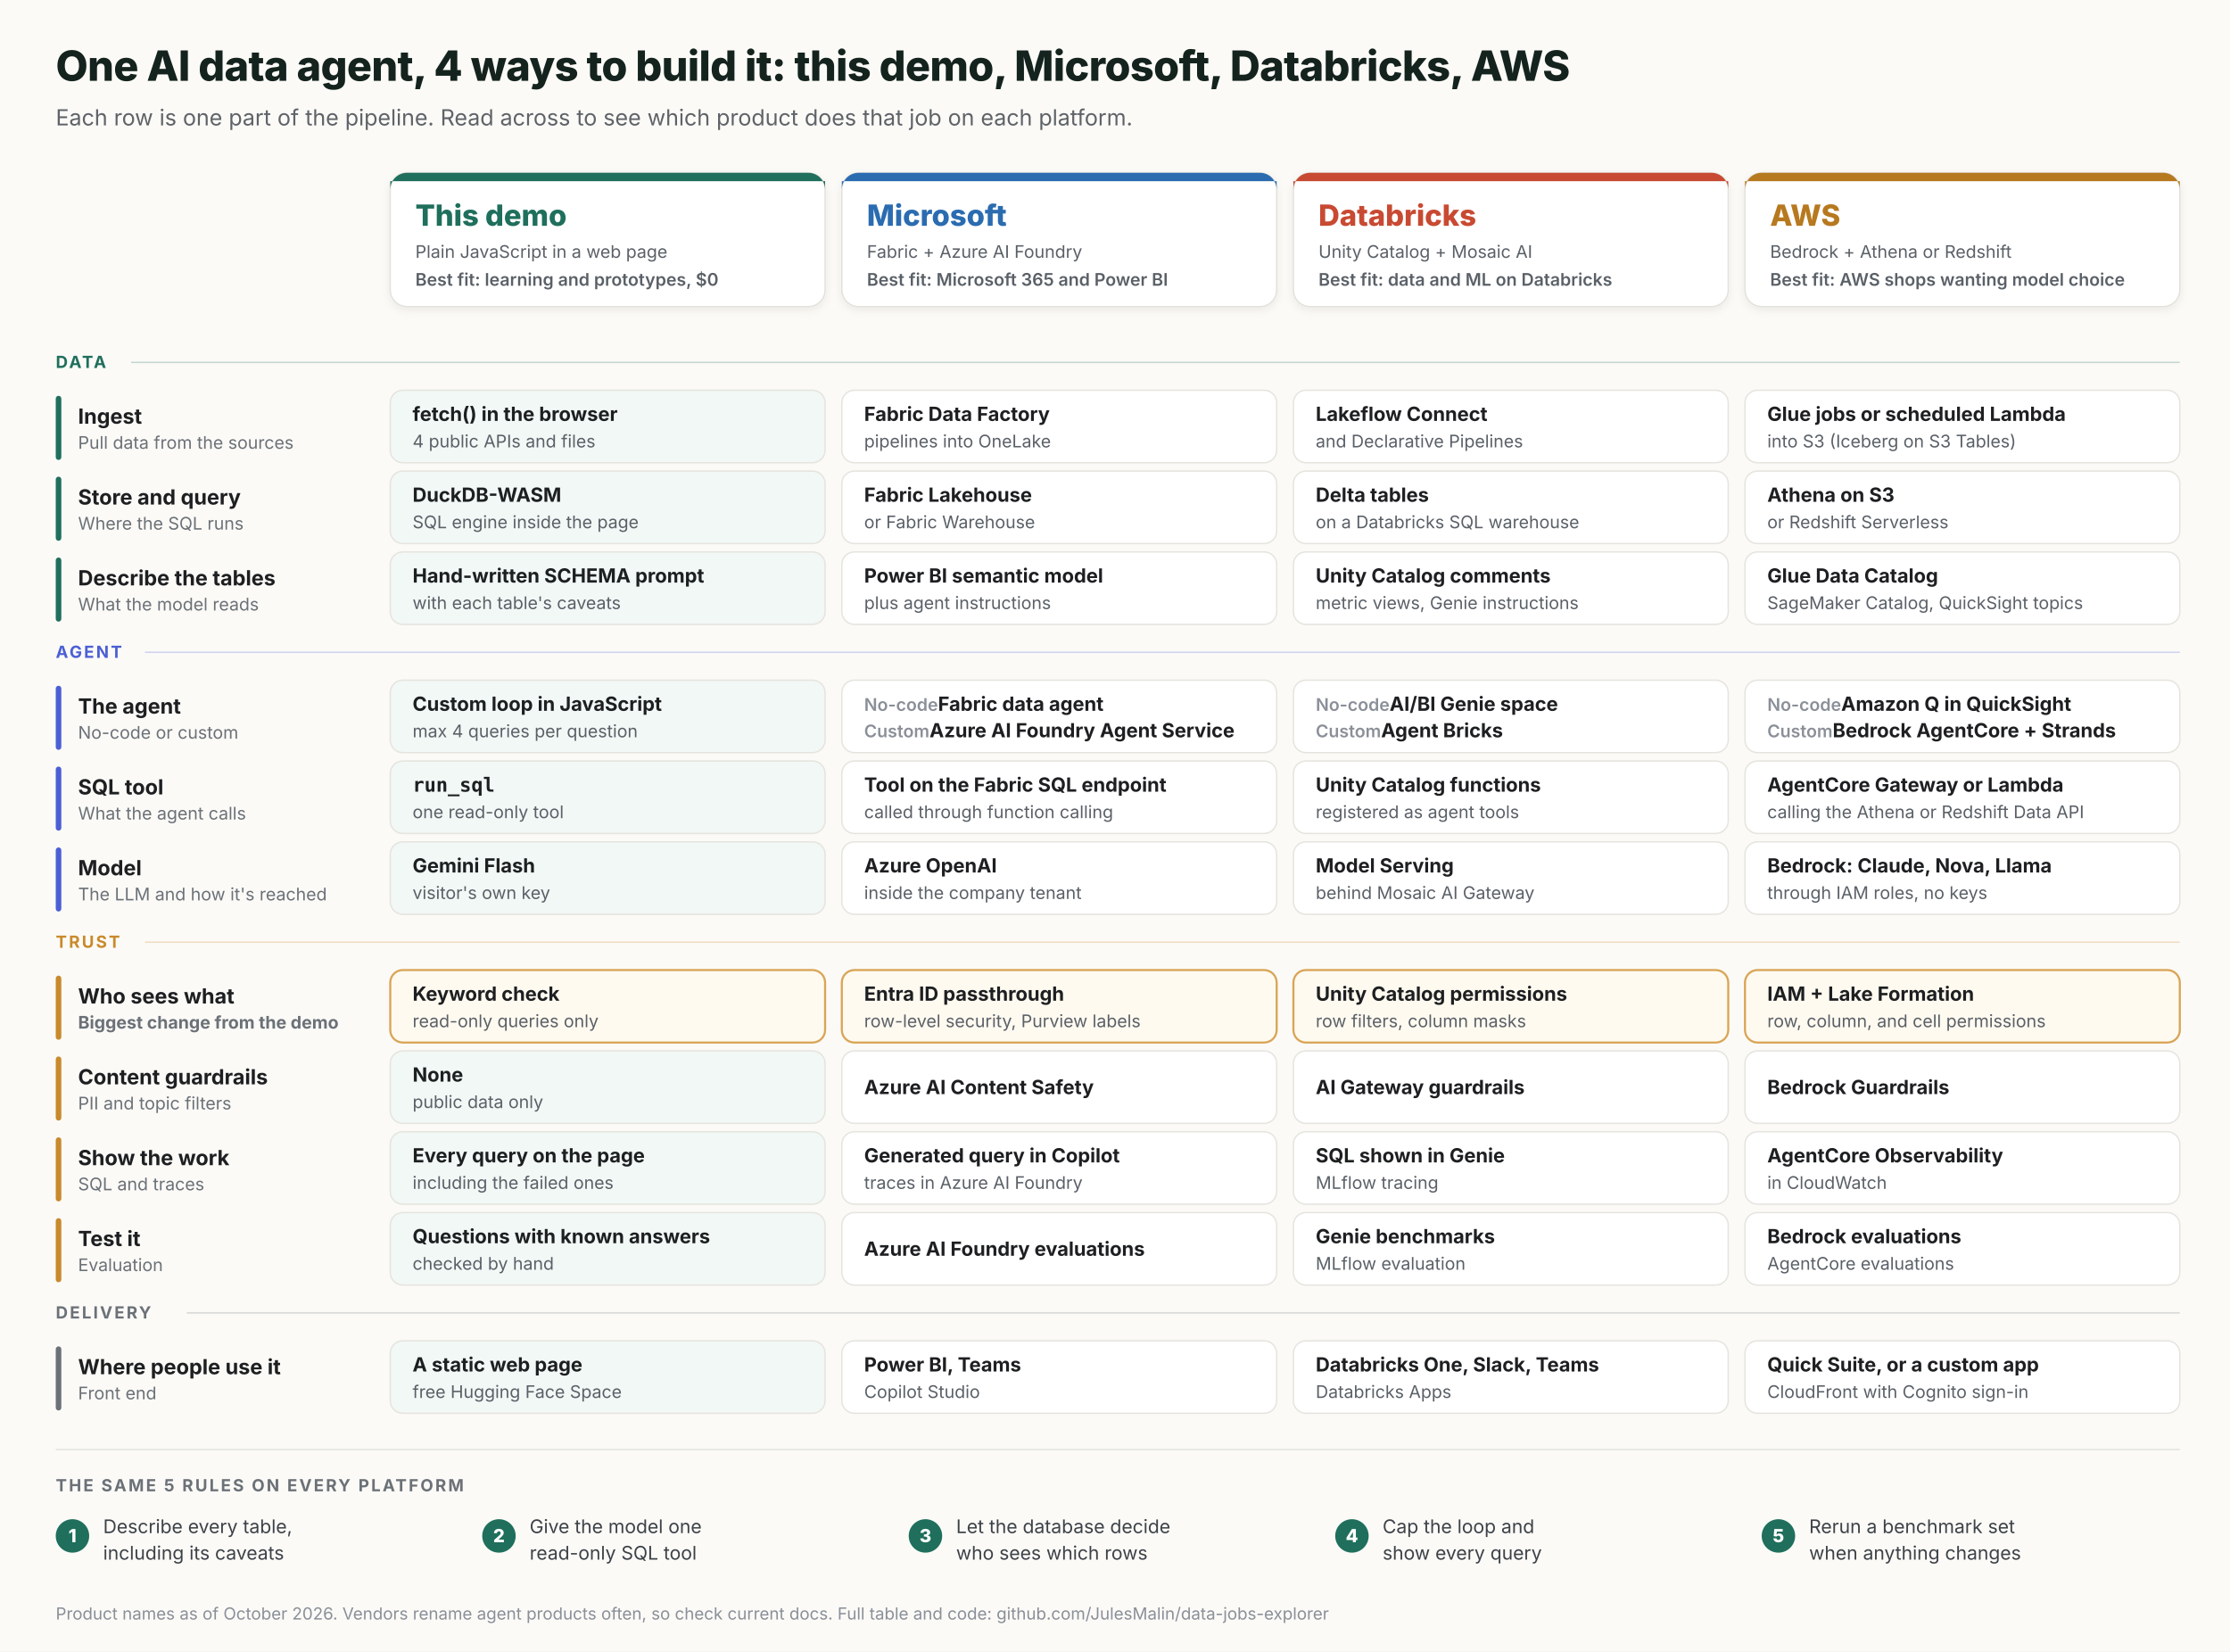
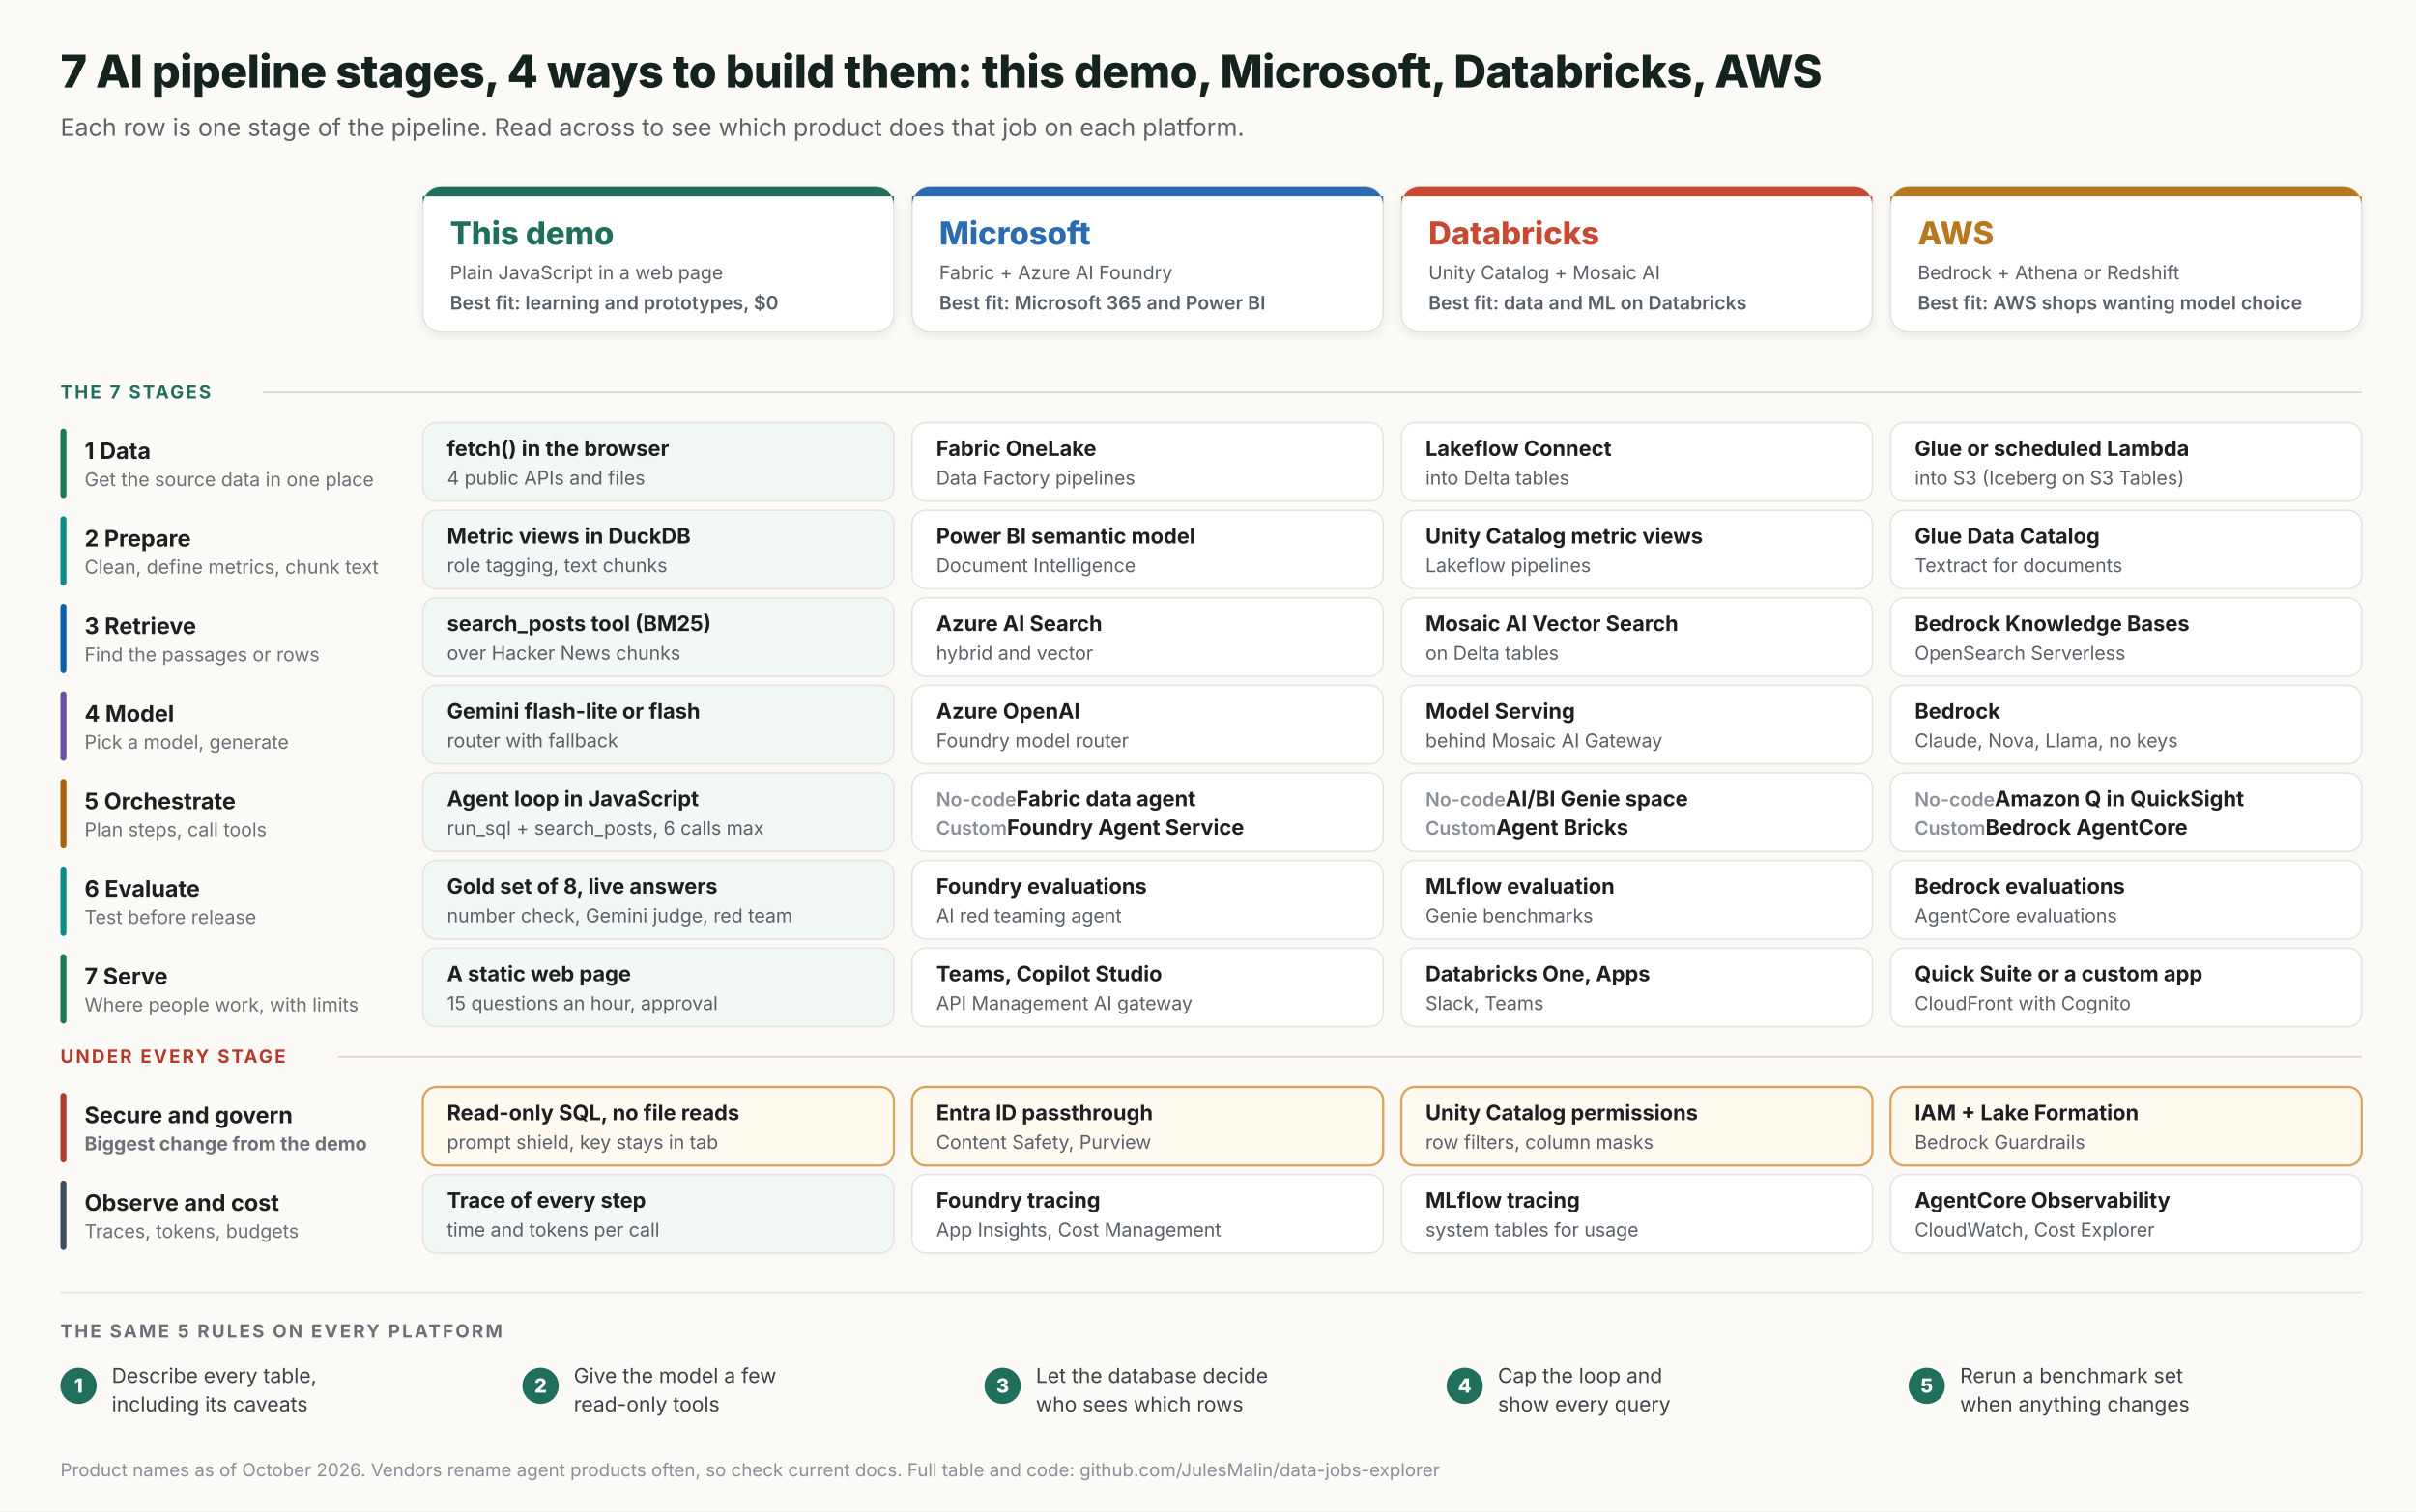
- <svg xmlns="http://www.w3.org/2000/svg" viewBox="0 0 1600 1185" width="1600" height="1185" font-family="Inter, -apple-system, 'Segoe UI', Helvetica, Arial, sans-serif">
+ <svg xmlns="http://www.w3.org/2000/svg" viewBox="0 0 1600 1001" width="1600" height="1001" font-family="Inter, -apple-system, 'Segoe UI', Helvetica, Arial, sans-serif">
  <defs>
    <filter id="sh" x="-5%" y="-10%" width="110%" height="130%">
      <feDropShadow dx="0" dy="2" stdDeviation="3" flood-color="#1d2a25" flood-opacity="0.07" />
    </filter>
    <style>.t{font-size:30px;font-weight:800;fill:#14231e;letter-spacing:-.4px}.st{font-size:16px;fill:#5f6368}.h{font-size:12px;font-weight:700;letter-spacing:1.4px}
.l1{font-size:15px;font-weight:700;fill:#1d1f21}.l2{font-size:12.5px;fill:#6b7177}.c1{font-size:14px;font-weight:650;fill:#1d1f21}.c2{font-size:12.5px;fill:#5a6067}
.mono{font-family:ui-monospace,SFMono-Regular,Menlo,Consolas,monospace}.badge{font-size:13px;font-weight:800;fill:#fff}.r{font-size:13.5px;fill:#3d4248}.f{font-size:12px;fill:#8a8f98}</style>
  </defs>
-   <rect width="1600" height="1185" fill="#fbfaf7" />
-   <text x="40" y="58" class="t">One AI data agent, 4 ways to build it: this demo, Microsoft, Databricks, AWS</text>
-   <text x="40" y="90" class="st">Each row is one part of the pipeline. Read across to see which product does that job on each platform.</text>
+   <rect width="1600" height="1001" fill="#fbfaf7" />
+   <text x="40" y="58" class="t">7 AI pipeline stages, 4 ways to build them: this demo, Microsoft, Databricks, AWS</text>
+   <text x="40" y="90" class="st">Each row is one stage of the pipeline. Read across to see which product does that job on each platform.</text>
  <g filter="url(#sh)">
    <rect x="280" y="124" width="312" height="96" rx="12" fill="#fff" stroke="#e3e1db" />
  </g>
  <path d="M292,124 H580 A12,12 0 0 1 592,136 V130 H280 V136 A12,12 0 0 1 292,124 z" fill="#1f6f5c" />
  <text x="298" y="162" font-size="21" font-weight="800" fill="#1f6f5c">This demo</text>
  <text x="298" y="185" class="c2" font-size="13.5" fill="#3d4248">Plain JavaScript in a web page</text>
  <text x="298" y="205" class="c2" font-weight="600">Best fit: learning and prototypes, $0</text>
  <g filter="url(#sh)">
    <rect x="604" y="124" width="312" height="96" rx="12" fill="#fff" stroke="#e3e1db" />
  </g>
  <path d="M616,124 H904 A12,12 0 0 1 916,136 V130 H604 V136 A12,12 0 0 1 616,124 z" fill="#2b6cb0" />
  <text x="622" y="162" font-size="21" font-weight="800" fill="#2b6cb0">Microsoft</text>
  <text x="622" y="185" class="c2" font-size="13.5" fill="#3d4248">Fabric + Azure AI Foundry</text>
  <text x="622" y="205" class="c2" font-weight="600">Best fit: Microsoft 365 and Power BI</text>
  <g filter="url(#sh)">
    <rect x="928" y="124" width="312" height="96" rx="12" fill="#fff" stroke="#e3e1db" />
  </g>
  <path d="M940,124 H1228 A12,12 0 0 1 1240,136 V130 H928 V136 A12,12 0 0 1 940,124 z" fill="#c84a32" />
  <text x="946" y="162" font-size="21" font-weight="800" fill="#c84a32">Databricks</text>
  <text x="946" y="185" class="c2" font-size="13.5" fill="#3d4248">Unity Catalog + Mosaic AI</text>
  <text x="946" y="205" class="c2" font-weight="600">Best fit: data and ML on Databricks</text>
  <g filter="url(#sh)">
    <rect x="1252" y="124" width="312" height="96" rx="12" fill="#fff" stroke="#e3e1db" />
  </g>
  <path d="M1264,124 H1552 A12,12 0 0 1 1564,136 V130 H1252 V136 A12,12 0 0 1 1264,124 z" fill="#b7791f" />
  <text x="1270" y="162" font-size="21" font-weight="800" fill="#b7791f">AWS</text>
  <text x="1270" y="185" class="c2" font-size="13.5" fill="#3d4248">Bedrock + Athena or Redshift</text>
  <text x="1270" y="205" class="c2" font-weight="600">Best fit: AWS shops wanting model choice</text>
-   <text x="40" y="264" class="h" fill="#1f6f5c">DATA</text>
-   <line x1="94" y1="260" x2="1564" y2="260" stroke="#1f6f5c" stroke-opacity="0.25" />
-   <rect x="40" y="284" width="4" height="46" rx="2" fill="#1f6f5c" />
-   <text x="56" y="304" class="l1">Ingest</text>
-   <text x="56" y="322" class="l2">Pull data from the sources</text>
+   <text x="40" y="264" class="h" fill="#1f6f5c">THE 7 STAGES</text>
+   <line x1="174" y1="260" x2="1564" y2="260" stroke="#1f6f5c" stroke-opacity="0.25" />
+   <rect x="40" y="284" width="4" height="46" rx="2" fill="#1c7a52" />
+   <text x="56" y="304" class="l1">1  Data</text>
+   <text x="56" y="322" class="l2">Get the source data in one place</text>
  <rect x="280" y="280" width="312" height="52" rx="9" fill="#f1f8f5" stroke="#e6e4de" />
  <text x="296" y="302" class="c1">fetch() in the browser</text>
  <text x="296" y="321" class="c2">4 public APIs and files</text>
  <rect x="604" y="280" width="312" height="52" rx="9" fill="#ffffff" stroke="#e6e4de" />
-   <text x="620" y="302" class="c1">Fabric Data Factory</text>
-   <text x="620" y="321" class="c2">pipelines into OneLake</text>
+   <text x="620" y="302" class="c1">Fabric OneLake</text>
+   <text x="620" y="321" class="c2">Data Factory pipelines</text>
  <rect x="928" y="280" width="312" height="52" rx="9" fill="#ffffff" stroke="#e6e4de" />
  <text x="944" y="302" class="c1">Lakeflow Connect</text>
-   <text x="944" y="321" class="c2">and Declarative Pipelines</text>
+   <text x="944" y="321" class="c2">into Delta tables</text>
  <rect x="1252" y="280" width="312" height="52" rx="9" fill="#ffffff" stroke="#e6e4de" />
-   <text x="1268" y="302" class="c1">Glue jobs or scheduled Lambda</text>
+   <text x="1268" y="302" class="c1">Glue or scheduled Lambda</text>
  <text x="1268" y="321" class="c2">into S3 (Iceberg on S3 Tables)</text>
-   <rect x="40" y="342" width="4" height="46" rx="2" fill="#1f6f5c" />
-   <text x="56" y="362" class="l1">Store and query</text>
-   <text x="56" y="380" class="l2">Where the SQL runs</text>
+   <rect x="40" y="342" width="4" height="46" rx="2" fill="#0d8a8a" />
+   <text x="56" y="362" class="l1">2  Prepare</text>
+   <text x="56" y="380" class="l2">Clean, define metrics, chunk text</text>
  <rect x="280" y="338" width="312" height="52" rx="9" fill="#f1f8f5" stroke="#e6e4de" />
-   <text x="296" y="360" class="c1">DuckDB-WASM</text>
-   <text x="296" y="379" class="c2">SQL engine inside the page</text>
+   <text x="296" y="360" class="c1">Metric views in DuckDB</text>
+   <text x="296" y="379" class="c2">role tagging, text chunks</text>
  <rect x="604" y="338" width="312" height="52" rx="9" fill="#ffffff" stroke="#e6e4de" />
-   <text x="620" y="360" class="c1">Fabric Lakehouse</text>
-   <text x="620" y="379" class="c2">or Fabric Warehouse</text>
+   <text x="620" y="360" class="c1">Power BI semantic model</text>
+   <text x="620" y="379" class="c2">Document Intelligence</text>
  <rect x="928" y="338" width="312" height="52" rx="9" fill="#ffffff" stroke="#e6e4de" />
-   <text x="944" y="360" class="c1">Delta tables</text>
-   <text x="944" y="379" class="c2">on a Databricks SQL warehouse</text>
+   <text x="944" y="360" class="c1">Unity Catalog metric views</text>
+   <text x="944" y="379" class="c2">Lakeflow pipelines</text>
  <rect x="1252" y="338" width="312" height="52" rx="9" fill="#ffffff" stroke="#e6e4de" />
-   <text x="1268" y="360" class="c1">Athena on S3</text>
-   <text x="1268" y="379" class="c2">or Redshift Serverless</text>
-   <rect x="40" y="400" width="4" height="46" rx="2" fill="#1f6f5c" />
-   <text x="56" y="420" class="l1">Describe the tables</text>
-   <text x="56" y="438" class="l2">What the model reads</text>
+   <text x="1268" y="360" class="c1">Glue Data Catalog</text>
+   <text x="1268" y="379" class="c2">Textract for documents</text>
+   <rect x="40" y="400" width="4" height="46" rx="2" fill="#0d5eae" />
+   <text x="56" y="420" class="l1">3  Retrieve</text>
+   <text x="56" y="438" class="l2">Find the passages or rows</text>
  <rect x="280" y="396" width="312" height="52" rx="9" fill="#f1f8f5" stroke="#e6e4de" />
-   <text x="296" y="418" class="c1">Hand-written SCHEMA prompt</text>
-   <text x="296" y="437" class="c2">with each table's caveats</text>
+   <text x="296" y="418" class="c1">search_posts tool (BM25)</text>
+   <text x="296" y="437" class="c2">over Hacker News chunks</text>
  <rect x="604" y="396" width="312" height="52" rx="9" fill="#ffffff" stroke="#e6e4de" />
-   <text x="620" y="418" class="c1">Power BI semantic model</text>
-   <text x="620" y="437" class="c2">plus agent instructions</text>
+   <text x="620" y="418" class="c1">Azure AI Search</text>
+   <text x="620" y="437" class="c2">hybrid and vector</text>
  <rect x="928" y="396" width="312" height="52" rx="9" fill="#ffffff" stroke="#e6e4de" />
-   <text x="944" y="418" class="c1">Unity Catalog comments</text>
-   <text x="944" y="437" class="c2">metric views, Genie instructions</text>
+   <text x="944" y="418" class="c1">Mosaic AI Vector Search</text>
+   <text x="944" y="437" class="c2">on Delta tables</text>
  <rect x="1252" y="396" width="312" height="52" rx="9" fill="#ffffff" stroke="#e6e4de" />
-   <text x="1268" y="418" class="c1">Glue Data Catalog</text>
-   <text x="1268" y="437" class="c2">SageMaker Catalog, QuickSight topics</text>
-   <text x="40" y="472" class="h" fill="#4c5fd5">AGENT</text>
-   <line x1="104" y1="468" x2="1564" y2="468" stroke="#4c5fd5" stroke-opacity="0.25" />
-   <rect x="40" y="492" width="4" height="46" rx="2" fill="#4c5fd5" />
-   <text x="56" y="512" class="l1">The agent</text>
-   <text x="56" y="530" class="l2">No-code or custom</text>
-   <rect x="280" y="488" width="312" height="52" rx="9" fill="#f1f8f5" stroke="#e6e4de" />
-   <text x="296" y="510" class="c1">Custom loop in JavaScript</text>
-   <text x="296" y="529" class="c2">max 4 queries per question</text>
-   <rect x="604" y="488" width="312" height="52" rx="9" fill="#ffffff" stroke="#e6e4de" />
-   <text x="620" y="510" class="c1">
+   <text x="1268" y="418" class="c1">Bedrock Knowledge Bases</text>
+   <text x="1268" y="437" class="c2">OpenSearch Serverless</text>
+   <rect x="40" y="458" width="4" height="46" rx="2" fill="#6b4fa3" />
+   <text x="56" y="478" class="l1">4  Model</text>
+   <text x="56" y="496" class="l2">Pick a model, generate</text>
+   <rect x="280" y="454" width="312" height="52" rx="9" fill="#f1f8f5" stroke="#e6e4de" />
+   <text x="296" y="476" class="c1">Gemini flash-lite or flash</text>
+   <text x="296" y="495" class="c2">router with fallback</text>
+   <rect x="604" y="454" width="312" height="52" rx="9" fill="#ffffff" stroke="#e6e4de" />
+   <text x="620" y="476" class="c1">Azure OpenAI</text>
+   <text x="620" y="495" class="c2">Foundry model router</text>
+   <rect x="928" y="454" width="312" height="52" rx="9" fill="#ffffff" stroke="#e6e4de" />
+   <text x="944" y="476" class="c1">Model Serving</text>
+   <text x="944" y="495" class="c2">behind Mosaic AI Gateway</text>
+   <rect x="1252" y="454" width="312" height="52" rx="9" fill="#ffffff" stroke="#e6e4de" />
+   <text x="1268" y="476" class="c1">Bedrock</text>
+   <text x="1268" y="495" class="c2">Claude, Nova, Llama, no keys</text>
+   <rect x="40" y="516" width="4" height="46" rx="2" fill="#a8620d" />
+   <text x="56" y="536" class="l1">5  Orchestrate</text>
+   <text x="56" y="554" class="l2">Plan steps, call tools</text>
+   <rect x="280" y="512" width="312" height="52" rx="9" fill="#f1f8f5" stroke="#e6e4de" />
+   <text x="296" y="534" class="c1">Agent loop in JavaScript</text>
+   <text x="296" y="553" class="c2">run_sql + search_posts, 6 calls max</text>
+   <rect x="604" y="512" width="312" height="52" rx="9" fill="#ffffff" stroke="#e6e4de" />
+   <text x="620" y="534" class="c1">
    <tspan fill="#8a8f98" font-weight="600" font-size="12.5">No-code </tspan>Fabric data agent</text>
-   <text x="620" y="529" class="c1" font-size="13.5">
-     <tspan fill="#8a8f98" font-weight="600" font-size="12.5">Custom </tspan>Azure AI Foundry Agent Service</text>
-   <rect x="928" y="488" width="312" height="52" rx="9" fill="#ffffff" stroke="#e6e4de" />
-   <text x="944" y="510" class="c1">
+   <text x="620" y="553" class="c1" font-size="13.5">
+     <tspan fill="#8a8f98" font-weight="600" font-size="12.5">Custom </tspan>Foundry Agent Service</text>
+   <rect x="928" y="512" width="312" height="52" rx="9" fill="#ffffff" stroke="#e6e4de" />
+   <text x="944" y="534" class="c1">
    <tspan fill="#8a8f98" font-weight="600" font-size="12.5">No-code </tspan>AI/BI Genie space</text>
-   <text x="944" y="529" class="c1" font-size="13.5">
+   <text x="944" y="553" class="c1" font-size="13.5">
    <tspan fill="#8a8f98" font-weight="600" font-size="12.5">Custom </tspan>Agent Bricks</text>
-   <rect x="1252" y="488" width="312" height="52" rx="9" fill="#ffffff" stroke="#e6e4de" />
-   <text x="1268" y="510" class="c1">
+   <rect x="1252" y="512" width="312" height="52" rx="9" fill="#ffffff" stroke="#e6e4de" />
+   <text x="1268" y="534" class="c1">
    <tspan fill="#8a8f98" font-weight="600" font-size="12.5">No-code </tspan>Amazon Q in QuickSight</text>
-   <text x="1268" y="529" class="c1" font-size="13.5">
-     <tspan fill="#8a8f98" font-weight="600" font-size="12.5">Custom </tspan>Bedrock AgentCore + Strands</text>
-   <rect x="40" y="550" width="4" height="46" rx="2" fill="#4c5fd5" />
-   <text x="56" y="570" class="l1">SQL tool</text>
-   <text x="56" y="588" class="l2">What the agent calls</text>
-   <rect x="280" y="546" width="312" height="52" rx="9" fill="#f1f8f5" stroke="#e6e4de" />
-   <text x="296" y="568" class="c1 mono">run_sql</text>
-   <text x="296" y="587" class="c2">one read-only tool</text>
-   <rect x="604" y="546" width="312" height="52" rx="9" fill="#ffffff" stroke="#e6e4de" />
-   <text x="620" y="568" class="c1">Tool on the Fabric SQL endpoint</text>
-   <text x="620" y="587" class="c2">called through function calling</text>
-   <rect x="928" y="546" width="312" height="52" rx="9" fill="#ffffff" stroke="#e6e4de" />
-   <text x="944" y="568" class="c1">Unity Catalog functions</text>
-   <text x="944" y="587" class="c2">registered as agent tools</text>
-   <rect x="1252" y="546" width="312" height="52" rx="9" fill="#ffffff" stroke="#e6e4de" />
-   <text x="1268" y="568" class="c1">AgentCore Gateway or Lambda</text>
-   <text x="1268" y="587" class="c2">calling the Athena or Redshift Data API</text>
-   <rect x="40" y="608" width="4" height="46" rx="2" fill="#4c5fd5" />
-   <text x="56" y="628" class="l1">Model</text>
-   <text x="56" y="646" class="l2">The LLM and how it's reached</text>
-   <rect x="280" y="604" width="312" height="52" rx="9" fill="#f1f8f5" stroke="#e6e4de" />
-   <text x="296" y="626" class="c1">Gemini Flash</text>
-   <text x="296" y="645" class="c2">visitor's own key</text>
-   <rect x="604" y="604" width="312" height="52" rx="9" fill="#ffffff" stroke="#e6e4de" />
-   <text x="620" y="626" class="c1">Azure OpenAI</text>
-   <text x="620" y="645" class="c2">inside the company tenant</text>
-   <rect x="928" y="604" width="312" height="52" rx="9" fill="#ffffff" stroke="#e6e4de" />
-   <text x="944" y="626" class="c1">Model Serving</text>
-   <text x="944" y="645" class="c2">behind Mosaic AI Gateway</text>
-   <rect x="1252" y="604" width="312" height="52" rx="9" fill="#ffffff" stroke="#e6e4de" />
-   <text x="1268" y="626" class="c1">Bedrock: Claude, Nova, Llama</text>
-   <text x="1268" y="645" class="c2">through IAM roles, no keys</text>
-   <text x="40" y="680" class="h" fill="#c98a2b">TRUST</text>
-   <line x1="104" y1="676" x2="1564" y2="676" stroke="#c98a2b" stroke-opacity="0.25" />
-   <rect x="40" y="700" width="4" height="46" rx="2" fill="#c98a2b" />
-   <text x="56" y="720" class="l1">Who sees what</text>
-   <text x="56" y="738" class="l2" fill="#b26f12" font-weight="700">Biggest change from the demo</text>
-   <rect x="280" y="696" width="312" height="52" rx="9" fill="#fffaf0" stroke="#d9a556" stroke-width="1.5" />
-   <text x="296" y="718" class="c1">Keyword check</text>
-   <text x="296" y="737" class="c2">read-only queries only</text>
-   <rect x="604" y="696" width="312" height="52" rx="9" fill="#fffaf0" stroke="#d9a556" stroke-width="1.5" />
-   <text x="620" y="718" class="c1">Entra ID passthrough</text>
-   <text x="620" y="737" class="c2">row-level security, Purview labels</text>
-   <rect x="928" y="696" width="312" height="52" rx="9" fill="#fffaf0" stroke="#d9a556" stroke-width="1.5" />
-   <text x="944" y="718" class="c1">Unity Catalog permissions</text>
-   <text x="944" y="737" class="c2">row filters, column masks</text>
-   <rect x="1252" y="696" width="312" height="52" rx="9" fill="#fffaf0" stroke="#d9a556" stroke-width="1.5" />
-   <text x="1268" y="718" class="c1">IAM + Lake Formation</text>
-   <text x="1268" y="737" class="c2">row, column, and cell permissions</text>
-   <rect x="40" y="758" width="4" height="46" rx="2" fill="#c98a2b" />
-   <text x="56" y="778" class="l1">Content guardrails</text>
-   <text x="56" y="796" class="l2">PII and topic filters</text>
-   <rect x="280" y="754" width="312" height="52" rx="9" fill="#f1f8f5" stroke="#e6e4de" />
-   <text x="296" y="776" class="c1">None</text>
-   <text x="296" y="795" class="c2">public data only</text>
-   <rect x="604" y="754" width="312" height="52" rx="9" fill="#ffffff" stroke="#e6e4de" />
-   <text x="620" y="785" class="c1">Azure AI Content Safety</text>
-   <rect x="928" y="754" width="312" height="52" rx="9" fill="#ffffff" stroke="#e6e4de" />
-   <text x="944" y="785" class="c1">AI Gateway guardrails</text>
-   <rect x="1252" y="754" width="312" height="52" rx="9" fill="#ffffff" stroke="#e6e4de" />
-   <text x="1268" y="785" class="c1">Bedrock Guardrails</text>
-   <rect x="40" y="816" width="4" height="46" rx="2" fill="#c98a2b" />
-   <text x="56" y="836" class="l1">Show the work</text>
-   <text x="56" y="854" class="l2">SQL and traces</text>
-   <rect x="280" y="812" width="312" height="52" rx="9" fill="#f1f8f5" stroke="#e6e4de" />
-   <text x="296" y="834" class="c1">Every query on the page</text>
-   <text x="296" y="853" class="c2">including the failed ones</text>
-   <rect x="604" y="812" width="312" height="52" rx="9" fill="#ffffff" stroke="#e6e4de" />
-   <text x="620" y="834" class="c1">Generated query in Copilot</text>
-   <text x="620" y="853" class="c2">traces in Azure AI Foundry</text>
-   <rect x="928" y="812" width="312" height="52" rx="9" fill="#ffffff" stroke="#e6e4de" />
-   <text x="944" y="834" class="c1">SQL shown in Genie</text>
-   <text x="944" y="853" class="c2">MLflow tracing</text>
-   <rect x="1252" y="812" width="312" height="52" rx="9" fill="#ffffff" stroke="#e6e4de" />
-   <text x="1268" y="834" class="c1">AgentCore Observability</text>
-   <text x="1268" y="853" class="c2">in CloudWatch</text>
-   <rect x="40" y="874" width="4" height="46" rx="2" fill="#c98a2b" />
-   <text x="56" y="894" class="l1">Test it</text>
-   <text x="56" y="912" class="l2">Evaluation</text>
-   <rect x="280" y="870" width="312" height="52" rx="9" fill="#f1f8f5" stroke="#e6e4de" />
-   <text x="296" y="892" class="c1">Questions with known answers</text>
-   <text x="296" y="911" class="c2">checked by hand</text>
-   <rect x="604" y="870" width="312" height="52" rx="9" fill="#ffffff" stroke="#e6e4de" />
-   <text x="620" y="901" class="c1">Azure AI Foundry evaluations</text>
-   <rect x="928" y="870" width="312" height="52" rx="9" fill="#ffffff" stroke="#e6e4de" />
-   <text x="944" y="892" class="c1">Genie benchmarks</text>
-   <text x="944" y="911" class="c2">MLflow evaluation</text>
-   <rect x="1252" y="870" width="312" height="52" rx="9" fill="#ffffff" stroke="#e6e4de" />
-   <text x="1268" y="892" class="c1">Bedrock evaluations</text>
-   <text x="1268" y="911" class="c2">AgentCore evaluations</text>
-   <text x="40" y="946" class="h" fill="#6b7177">DELIVERY</text>
-   <line x1="134" y1="942" x2="1564" y2="942" stroke="#6b7177" stroke-opacity="0.25" />
-   <rect x="40" y="966" width="4" height="46" rx="2" fill="#6b7177" />
-   <text x="56" y="986" class="l1">Where people use it</text>
-   <text x="56" y="1004" class="l2">Front end</text>
-   <rect x="280" y="962" width="312" height="52" rx="9" fill="#f1f8f5" stroke="#e6e4de" />
-   <text x="296" y="984" class="c1">A static web page</text>
-   <text x="296" y="1003" class="c2">free Hugging Face Space</text>
-   <rect x="604" y="962" width="312" height="52" rx="9" fill="#ffffff" stroke="#e6e4de" />
-   <text x="620" y="984" class="c1">Power BI, Teams</text>
-   <text x="620" y="1003" class="c2">Copilot Studio</text>
-   <rect x="928" y="962" width="312" height="52" rx="9" fill="#ffffff" stroke="#e6e4de" />
-   <text x="944" y="984" class="c1">Databricks One, Slack, Teams</text>
-   <text x="944" y="1003" class="c2">Databricks Apps</text>
-   <rect x="1252" y="962" width="312" height="52" rx="9" fill="#ffffff" stroke="#e6e4de" />
-   <text x="1268" y="984" class="c1">Quick Suite, or a custom app</text>
-   <text x="1268" y="1003" class="c2">CloudFront with Cognito sign-in</text>
-   <line x1="40" y1="1040" x2="1564" y2="1040" stroke="#e3e3df" />
-   <text x="40" y="1070" class="h" fill="#6b7177">THE SAME 5 RULES ON EVERY PLATFORM</text>
-   <circle cx="52" cy="1102" r="12" fill="#1f6f5c" />
-   <text x="52" y="1106.5" class="badge" text-anchor="middle">1</text>
-   <text x="74" y="1100" class="r">Describe every table,</text>
-   <text x="74" y="1119" class="r">including its caveats</text>
-   <circle cx="358" cy="1102" r="12" fill="#1f6f5c" />
-   <text x="358" y="1106.5" class="badge" text-anchor="middle">2</text>
-   <text x="380" y="1100" class="r">Give the model one</text>
-   <text x="380" y="1119" class="r">read-only SQL tool</text>
-   <circle cx="664" cy="1102" r="12" fill="#1f6f5c" />
-   <text x="664" y="1106.5" class="badge" text-anchor="middle">3</text>
-   <text x="686" y="1100" class="r">Let the database decide</text>
-   <text x="686" y="1119" class="r">who sees which rows</text>
-   <circle cx="970" cy="1102" r="12" fill="#1f6f5c" />
-   <text x="970" y="1106.5" class="badge" text-anchor="middle">4</text>
-   <text x="992" y="1100" class="r">Cap the loop and</text>
-   <text x="992" y="1119" class="r">show every query</text>
-   <circle cx="1276" cy="1102" r="12" fill="#1f6f5c" />
-   <text x="1276" y="1106.5" class="badge" text-anchor="middle">5</text>
-   <text x="1298" y="1100" class="r">Rerun a benchmark set</text>
-   <text x="1298" y="1119" class="r">when anything changes</text>
-   <text x="40" y="1162" class="f">Product names as of October 2026. Vendors rename agent products often, so check current docs. Full table and code: github.com/JulesMalin/data-jobs-explorer</text>
+   <text x="1268" y="553" class="c1" font-size="13.5">
+     <tspan fill="#8a8f98" font-weight="600" font-size="12.5">Custom </tspan>Bedrock AgentCore</text>
+   <rect x="40" y="574" width="4" height="46" rx="2" fill="#0d8a8a" />
+   <text x="56" y="594" class="l1">6  Evaluate</text>
+   <text x="56" y="612" class="l2">Test before release</text>
+   <rect x="280" y="570" width="312" height="52" rx="9" fill="#f1f8f5" stroke="#e6e4de" />
+   <text x="296" y="592" class="c1">Gold set of 8, live answers</text>
+   <text x="296" y="611" class="c2">number check, Gemini judge, red team</text>
+   <rect x="604" y="570" width="312" height="52" rx="9" fill="#ffffff" stroke="#e6e4de" />
+   <text x="620" y="592" class="c1">Foundry evaluations</text>
+   <text x="620" y="611" class="c2">AI red teaming agent</text>
+   <rect x="928" y="570" width="312" height="52" rx="9" fill="#ffffff" stroke="#e6e4de" />
+   <text x="944" y="592" class="c1">MLflow evaluation</text>
+   <text x="944" y="611" class="c2">Genie benchmarks</text>
+   <rect x="1252" y="570" width="312" height="52" rx="9" fill="#ffffff" stroke="#e6e4de" />
+   <text x="1268" y="592" class="c1">Bedrock evaluations</text>
+   <text x="1268" y="611" class="c2">AgentCore evaluations</text>
+   <rect x="40" y="632" width="4" height="46" rx="2" fill="#1c7a52" />
+   <text x="56" y="652" class="l1">7  Serve</text>
+   <text x="56" y="670" class="l2">Where people work, with limits</text>
+   <rect x="280" y="628" width="312" height="52" rx="9" fill="#f1f8f5" stroke="#e6e4de" />
+   <text x="296" y="650" class="c1">A static web page</text>
+   <text x="296" y="669" class="c2">15 questions an hour, approval</text>
+   <rect x="604" y="628" width="312" height="52" rx="9" fill="#ffffff" stroke="#e6e4de" />
+   <text x="620" y="650" class="c1">Teams, Copilot Studio</text>
+   <text x="620" y="669" class="c2">API Management AI gateway</text>
+   <rect x="928" y="628" width="312" height="52" rx="9" fill="#ffffff" stroke="#e6e4de" />
+   <text x="944" y="650" class="c1">Databricks One, Apps</text>
+   <text x="944" y="669" class="c2">Slack, Teams</text>
+   <rect x="1252" y="628" width="312" height="52" rx="9" fill="#ffffff" stroke="#e6e4de" />
+   <text x="1268" y="650" class="c1">Quick Suite or a custom app</text>
+   <text x="1268" y="669" class="c2">CloudFront with Cognito</text>
+   <text x="40" y="704" class="h" fill="#b23a2f">UNDER EVERY STAGE</text>
+   <line x1="224" y1="700" x2="1564" y2="700" stroke="#b23a2f" stroke-opacity="0.25" />
+   <rect x="40" y="724" width="4" height="46" rx="2" fill="#b23a2f" />
+   <text x="56" y="744" class="l1">Secure and govern</text>
+   <text x="56" y="762" class="l2" fill="#b26f12" font-weight="700">Biggest change from the demo</text>
+   <rect x="280" y="720" width="312" height="52" rx="9" fill="#fffaf0" stroke="#d9a556" stroke-width="1.5" />
+   <text x="296" y="742" class="c1">Read-only SQL, no file reads</text>
+   <text x="296" y="761" class="c2">prompt shield, key stays in tab</text>
+   <rect x="604" y="720" width="312" height="52" rx="9" fill="#fffaf0" stroke="#d9a556" stroke-width="1.5" />
+   <text x="620" y="742" class="c1">Entra ID passthrough</text>
+   <text x="620" y="761" class="c2">Content Safety, Purview</text>
+   <rect x="928" y="720" width="312" height="52" rx="9" fill="#fffaf0" stroke="#d9a556" stroke-width="1.5" />
+   <text x="944" y="742" class="c1">Unity Catalog permissions</text>
+   <text x="944" y="761" class="c2">row filters, column masks</text>
+   <rect x="1252" y="720" width="312" height="52" rx="9" fill="#fffaf0" stroke="#d9a556" stroke-width="1.5" />
+   <text x="1268" y="742" class="c1">IAM + Lake Formation</text>
+   <text x="1268" y="761" class="c2">Bedrock Guardrails</text>
+   <rect x="40" y="782" width="4" height="46" rx="2" fill="#3d4f61" />
+   <text x="56" y="802" class="l1">Observe and cost</text>
+   <text x="56" y="820" class="l2">Traces, tokens, budgets</text>
+   <rect x="280" y="778" width="312" height="52" rx="9" fill="#f1f8f5" stroke="#e6e4de" />
+   <text x="296" y="800" class="c1">Trace of every step</text>
+   <text x="296" y="819" class="c2">time and tokens per call</text>
+   <rect x="604" y="778" width="312" height="52" rx="9" fill="#ffffff" stroke="#e6e4de" />
+   <text x="620" y="800" class="c1">Foundry tracing</text>
+   <text x="620" y="819" class="c2">App Insights, Cost Management</text>
+   <rect x="928" y="778" width="312" height="52" rx="9" fill="#ffffff" stroke="#e6e4de" />
+   <text x="944" y="800" class="c1">MLflow tracing</text>
+   <text x="944" y="819" class="c2">system tables for usage</text>
+   <rect x="1252" y="778" width="312" height="52" rx="9" fill="#ffffff" stroke="#e6e4de" />
+   <text x="1268" y="800" class="c1">AgentCore Observability</text>
+   <text x="1268" y="819" class="c2">CloudWatch, Cost Explorer</text>
+   <line x1="40" y1="856" x2="1564" y2="856" stroke="#e3e3df" />
+   <text x="40" y="886" class="h" fill="#6b7177">THE SAME 5 RULES ON EVERY PLATFORM</text>
+   <circle cx="52" cy="918" r="12" fill="#1f6f5c" />
+   <text x="52" y="922.5" class="badge" text-anchor="middle">1</text>
+   <text x="74" y="916" class="r">Describe every table,</text>
+   <text x="74" y="935" class="r">including its caveats</text>
+   <circle cx="358" cy="918" r="12" fill="#1f6f5c" />
+   <text x="358" y="922.5" class="badge" text-anchor="middle">2</text>
+   <text x="380" y="916" class="r">Give the model a few</text>
+   <text x="380" y="935" class="r">read-only tools</text>
+   <circle cx="664" cy="918" r="12" fill="#1f6f5c" />
+   <text x="664" y="922.5" class="badge" text-anchor="middle">3</text>
+   <text x="686" y="916" class="r">Let the database decide</text>
+   <text x="686" y="935" class="r">who sees which rows</text>
+   <circle cx="970" cy="918" r="12" fill="#1f6f5c" />
+   <text x="970" y="922.5" class="badge" text-anchor="middle">4</text>
+   <text x="992" y="916" class="r">Cap the loop and</text>
+   <text x="992" y="935" class="r">show every query</text>
+   <circle cx="1276" cy="918" r="12" fill="#1f6f5c" />
+   <text x="1276" y="922.5" class="badge" text-anchor="middle">5</text>
+   <text x="1298" y="916" class="r">Rerun a benchmark set</text>
+   <text x="1298" y="935" class="r">when anything changes</text>
+   <text x="40" y="978" class="f">Product names as of October 2026. Vendors rename agent products often, so check current docs. Full table and code: github.com/JulesMalin/data-jobs-explorer</text>
</svg>
